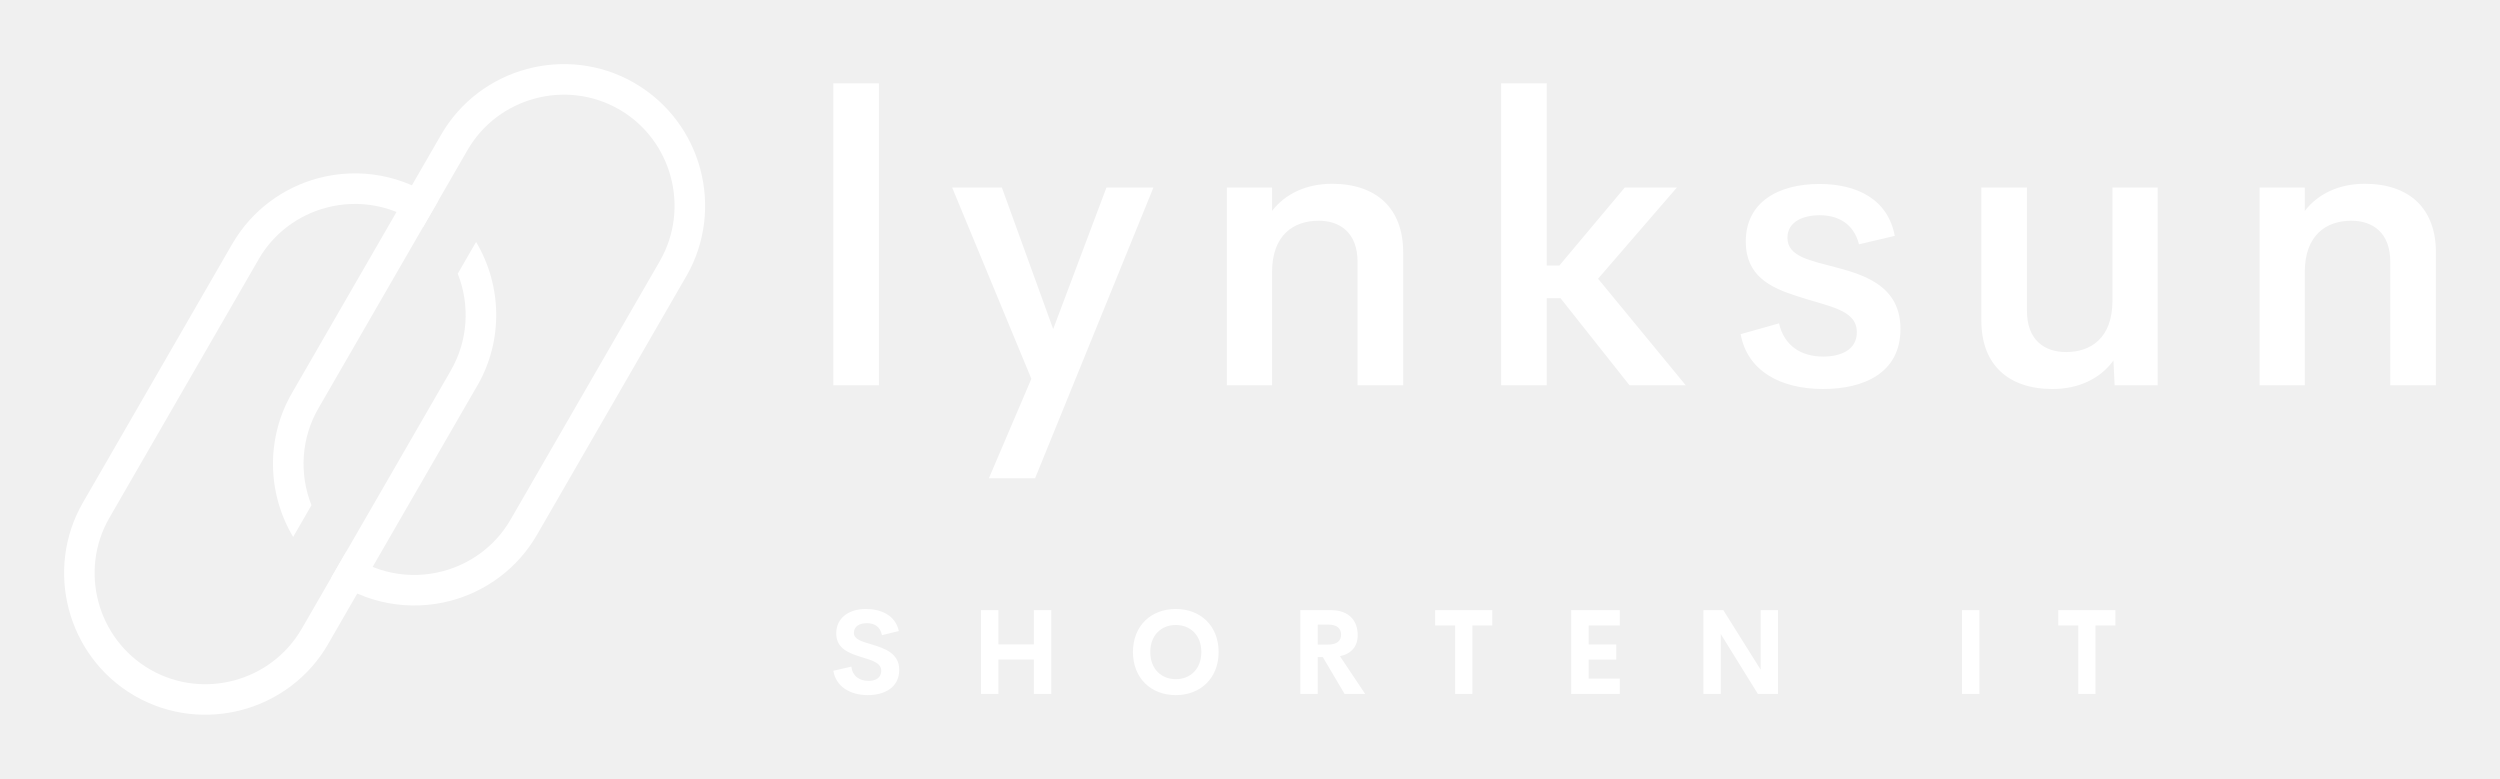
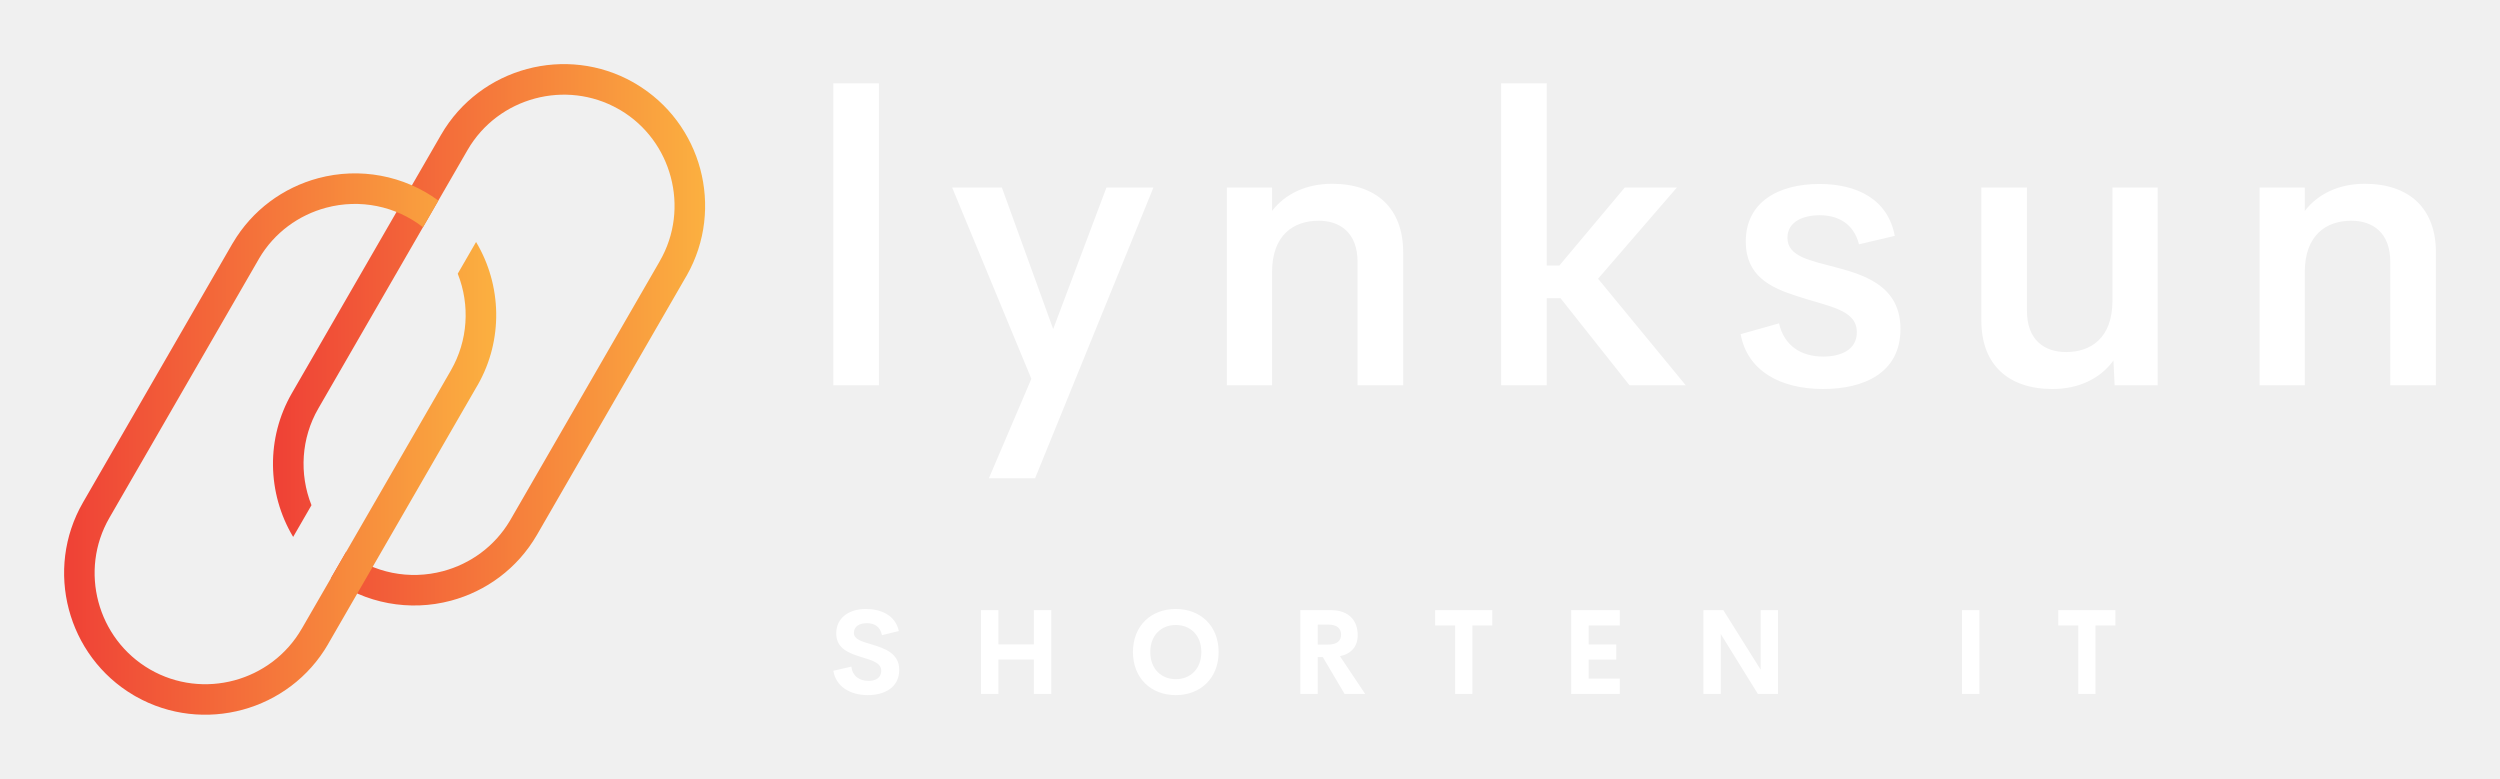
<svg xmlns="http://www.w3.org/2000/svg" version="1.1" width="3162.162" height="985.121" viewBox="0 0 3162.162 985.121">
  <g transform="scale(8.108108) translate(10, 10)">
    <defs id="SvgjsDefs10491">
      <linearGradient id="SvgjsLinearGradient10498">
        <stop id="SvgjsStop10499" stop-color="#ef4136" offset="0" />
        <stop id="SvgjsStop10500" stop-color="#fbb040" offset="1" />
      </linearGradient>
    </defs>
-     <g id="SvgjsG10492" featureKey="symbolFeature-0" transform="matrix(1.193926,0,0,1.193926,-9.697044,-8.94703)" fill="#fff">
+     <g id="SvgjsG10492" featureKey="symbolFeature-0" transform="matrix(1.193926,0,0,1.193926,-9.697044,-8.94703)" fill="url(#SvgjsLinearGradient10498)">
      <path fill-rule="evenodd" clip-rule="evenodd" d="M89.314,35.387L69.91,68.997l-0.016,0.026c-2.549,4.397-6.655,7.356-11.22,8.579  c-5.415,1.45-11.199,0.37-15.699-2.919l2.011-3.483c3.572,2.784,8.249,3.725,12.658,2.543c3.544-0.949,6.729-3.219,8.726-6.583  c0.051-0.107,0.11-0.211,0.181-0.311l19.345-33.505c0.019-0.039,0.04-0.077,0.062-0.115c1.991-3.449,2.389-7.405,1.426-11  c-0.949-3.544-3.218-6.729-6.581-8.726c-0.091-0.042-0.179-0.091-0.264-0.148c-3.424-1.938-7.337-2.319-10.894-1.366  c-3.593,0.963-6.82,3.287-8.813,6.739l-19.5,33.775c-2.22,3.844-2.522,8.514-0.888,12.625l-2.394,4.146  c-3.433-5.743-3.536-12.945-0.172-18.771l19.5-33.775c2.544-4.406,6.658-7.371,11.235-8.598c4.527-1.213,9.516-0.725,13.893,1.753  c0.107,0.052,0.21,0.113,0.306,0.182c4.316,2.555,7.223,6.62,8.431,11.132c1.213,4.527,0.725,9.515-1.752,13.891  C89.439,35.194,89.381,35.293,89.314,35.387z" />
      <path fill-rule="evenodd" clip-rule="evenodd" d="M62.022,49.659L42.618,83.268l-0.003,0.007l0.003,0.002  c-5.056,8.757-16.323,11.815-25.112,6.852c-0.103-0.048-0.201-0.104-0.293-0.169c-8.7-5.125-11.687-16.419-6.626-25.184L30.086,31  c0.023-0.039,0.047-0.078,0.072-0.115c2.553-4.345,6.631-7.269,11.163-8.483c5.419-1.452,11.202-0.373,15.704,2.922l-2.012,3.483  c-3.568-2.783-8.256-3.726-12.66-2.546c-3.563,0.955-6.764,3.243-8.757,6.636c-0.017,0.035-0.036,0.069-0.056,0.103l-19.5,33.776  c-3.987,6.905-1.598,15.818,5.308,19.81l0.005,0.003c6.907,3.987,15.823,1.598,19.813-5.313l0.003,0.002l19.435-33.663  c0.02-0.039,0.04-0.077,0.062-0.115c2.219-3.843,2.521-8.51,0.89-12.62l2.394-4.146c3.4,5.694,3.533,12.824,0.25,18.626  C62.147,49.465,62.09,49.565,62.022,49.659z" />
    </g>
-     <g id="SvgjsG10493" featureKey="nameFeature-0" transform="matrix(1.570088,0,0,1.570088,115.0015,-12.70088)" fill="#fff">
+     <g id="SvgjsG10493" featureKey="nameFeature-0" transform="matrix(1.570088,0,0,1.570088,115.0015,-12.70088)" fill="#ffffff">
      <path d="M3.184 40 l0 -30 l4.531 0 l0 30 l-4.531 0 z M30.32 20.352 l4.668 0 l-11.758 28.887 l-4.59 0 l4.219 -9.883 l-7.871 -19.004 l4.941 0 l5.098 14.063 z M52.731 19.98 c4.394 0 7.07 2.422 7.07 6.797 l0 13.223 l-4.531 0 l0 -12.246 c0 -2.969 -1.797 -4.102 -3.867 -4.102 c-2.481 0 -4.609 1.406 -4.629 5.059 l0 11.289 l-4.492 0 l0 -19.648 l4.492 0 l0 2.324 c1.309 -1.699 3.398 -2.695 5.957 -2.695 z M82.29 40 l-6.856 -8.652 l-1.367 0 l0 8.652 l-4.531 0 l0 -30 l4.531 0 l0 18.105 l1.25 0 l6.504 -7.754 l5.176 0 l-7.832 9.062 l8.711 10.586 l-5.586 0 z M101.535 40.371 c-4.277 0 -7.539 -1.816 -8.203 -5.449 l3.809 -1.074 c0.527 2.227 2.188 3.301 4.394 3.301 c1.621 0 3.379 -0.586 3.34 -2.481 c-0.039 -2.227 -2.891 -2.5 -6.035 -3.555 c-2.539 -0.82 -5 -1.973 -5 -5.391 c0 -3.945 3.262 -5.723 7.324 -5.723 c3.711 0 6.797 1.504 7.481 5.156 l-3.555 0.84 c-0.527 -2.07 -2.09 -2.891 -3.906 -2.891 c-1.621 0 -3.203 0.625 -3.203 2.246 c0 1.875 2.305 2.266 4.805 2.93 c3.066 0.801 6.426 1.973 6.426 6.133 c0 4.356 -3.633 5.957 -7.676 5.957 z M130.274 20.352 l4.492 0 l0 19.648 l-4.277 0 l-0.117 -2.461 c-1.309 1.797 -3.438 2.832 -6.055 2.832 c-4.375 0 -7.07 -2.402 -7.07 -6.797 l0 -13.223 l4.531 0 l0 12.246 c0 2.969 1.797 4.102 3.887 4.102 c2.481 0 4.59 -1.406 4.609 -5.059 l0 -11.289 z M155.34 19.98 c4.394 0 7.07 2.422 7.07 6.797 l0 13.223 l-4.531 0 l0 -12.246 c0 -2.969 -1.797 -4.102 -3.867 -4.102 c-2.481 0 -4.609 1.406 -4.629 5.059 l0 11.289 l-4.492 0 l0 -19.648 l4.492 0 l0 2.324 c1.309 -1.699 3.398 -2.695 5.957 -2.695 z" />
    </g>
-     <g id="SvgjsG10494" featureKey="sloganFeature-0" transform="matrix(0.9267065,0,0,0.9267065,119.3574,79.72403)" fill="#fff">
+     <g id="SvgjsG10494" featureKey="sloganFeature-0" transform="matrix(0.9267065,0,0,0.9267065,119.3574,79.72403)" fill="#ffffff">
      <path d="M6.514 20.195 c-3.027 0 -5.391 -1.455 -5.82 -4.102 l3.027 -0.693 c0.195 1.582 1.357 2.402 2.91 2.402 c1.191 0 2.139 -0.527 2.129 -1.719 c-0.01 -1.328 -1.572 -1.748 -3.291 -2.275 c-2.07 -0.645 -4.287 -1.406 -4.287 -4.004 c0 -2.627 2.148 -4.111 4.981 -4.111 c2.481 0 4.981 1.006 5.547 3.711 l-2.832 0.703 c-0.264 -1.406 -1.211 -2.022 -2.539 -2.022 c-1.182 0 -2.188 0.488 -2.188 1.65 c0 1.084 1.387 1.445 2.988 1.924 c2.129 0.645 4.648 1.465 4.648 4.277 c0 2.998 -2.51 4.258 -5.273 4.258 z M34.451 5.889 l2.93 0 l0 14.111 l-2.93 0 l0 -5.801 l-5.967 0 l0 5.801 l-2.93 0 l0 -14.111 l2.93 0 l0 5.762 l5.967 0 l0 -5.762 z M58.345 20.195 c-4.15 0 -7.217 -2.832 -7.217 -7.256 c0 -4.434 3.066 -7.246 7.217 -7.246 c4.141 0 7.207 2.812 7.207 7.246 c0 4.424 -3.066 7.256 -7.207 7.256 z M58.345 17.51 c2.432 0 4.297 -1.709 4.297 -4.57 c0 -2.852 -1.865 -4.551 -4.297 -4.551 s-4.297 1.699 -4.297 4.551 c0 2.861 1.865 4.57 4.297 4.57 z M86.76 20 l-3.672 -6.211 l-0.85 0 l0 6.211 l-2.93 0 l0 -14.111 l5.117 0 c3.193 0 4.541 1.885 4.541 4.219 c0 1.895 -1.074 3.125 -2.988 3.535 l4.248 6.357 l-3.467 0 z M82.239 8.32 l0 3.369 l1.728 0 c1.562 0 2.197 -0.664 2.197 -1.68 c0 -1.006 -0.635 -1.69 -2.197 -1.69 l-1.728 0 z M111.621 5.889 l0 2.578 l-3.35 0 l0 11.533 l-2.9 0 l0 -11.533 l-3.369 0 l0 -2.578 l9.619 0 z M133.084 8.467 l-5.234 0 l0 3.203 l4.639 0 l0 2.549 l-4.639 0 l0 3.193 l5.234 0 l0 2.588 l-8.184 0 l0 -14.111 l8.184 0 l0 2.578 z M156.802 5.889 l2.92 0 l0 14.111 l-3.389 0 l-6.25 -10.088 l0 10.088 l-2.92 0 l0 -14.111 l3.35 0 l6.289 10.029 l0 -10.029 z M190.693 20 l0 -14.111 l2.93 0 l0 14.111 l-2.93 0 z M216.511 5.889 l0 2.578 l-3.35 0 l0 11.533 l-2.9 0 l0 -11.533 l-3.369 0 l0 -2.578 l9.619 0 z" />
    </g>
  </g>
</svg>
